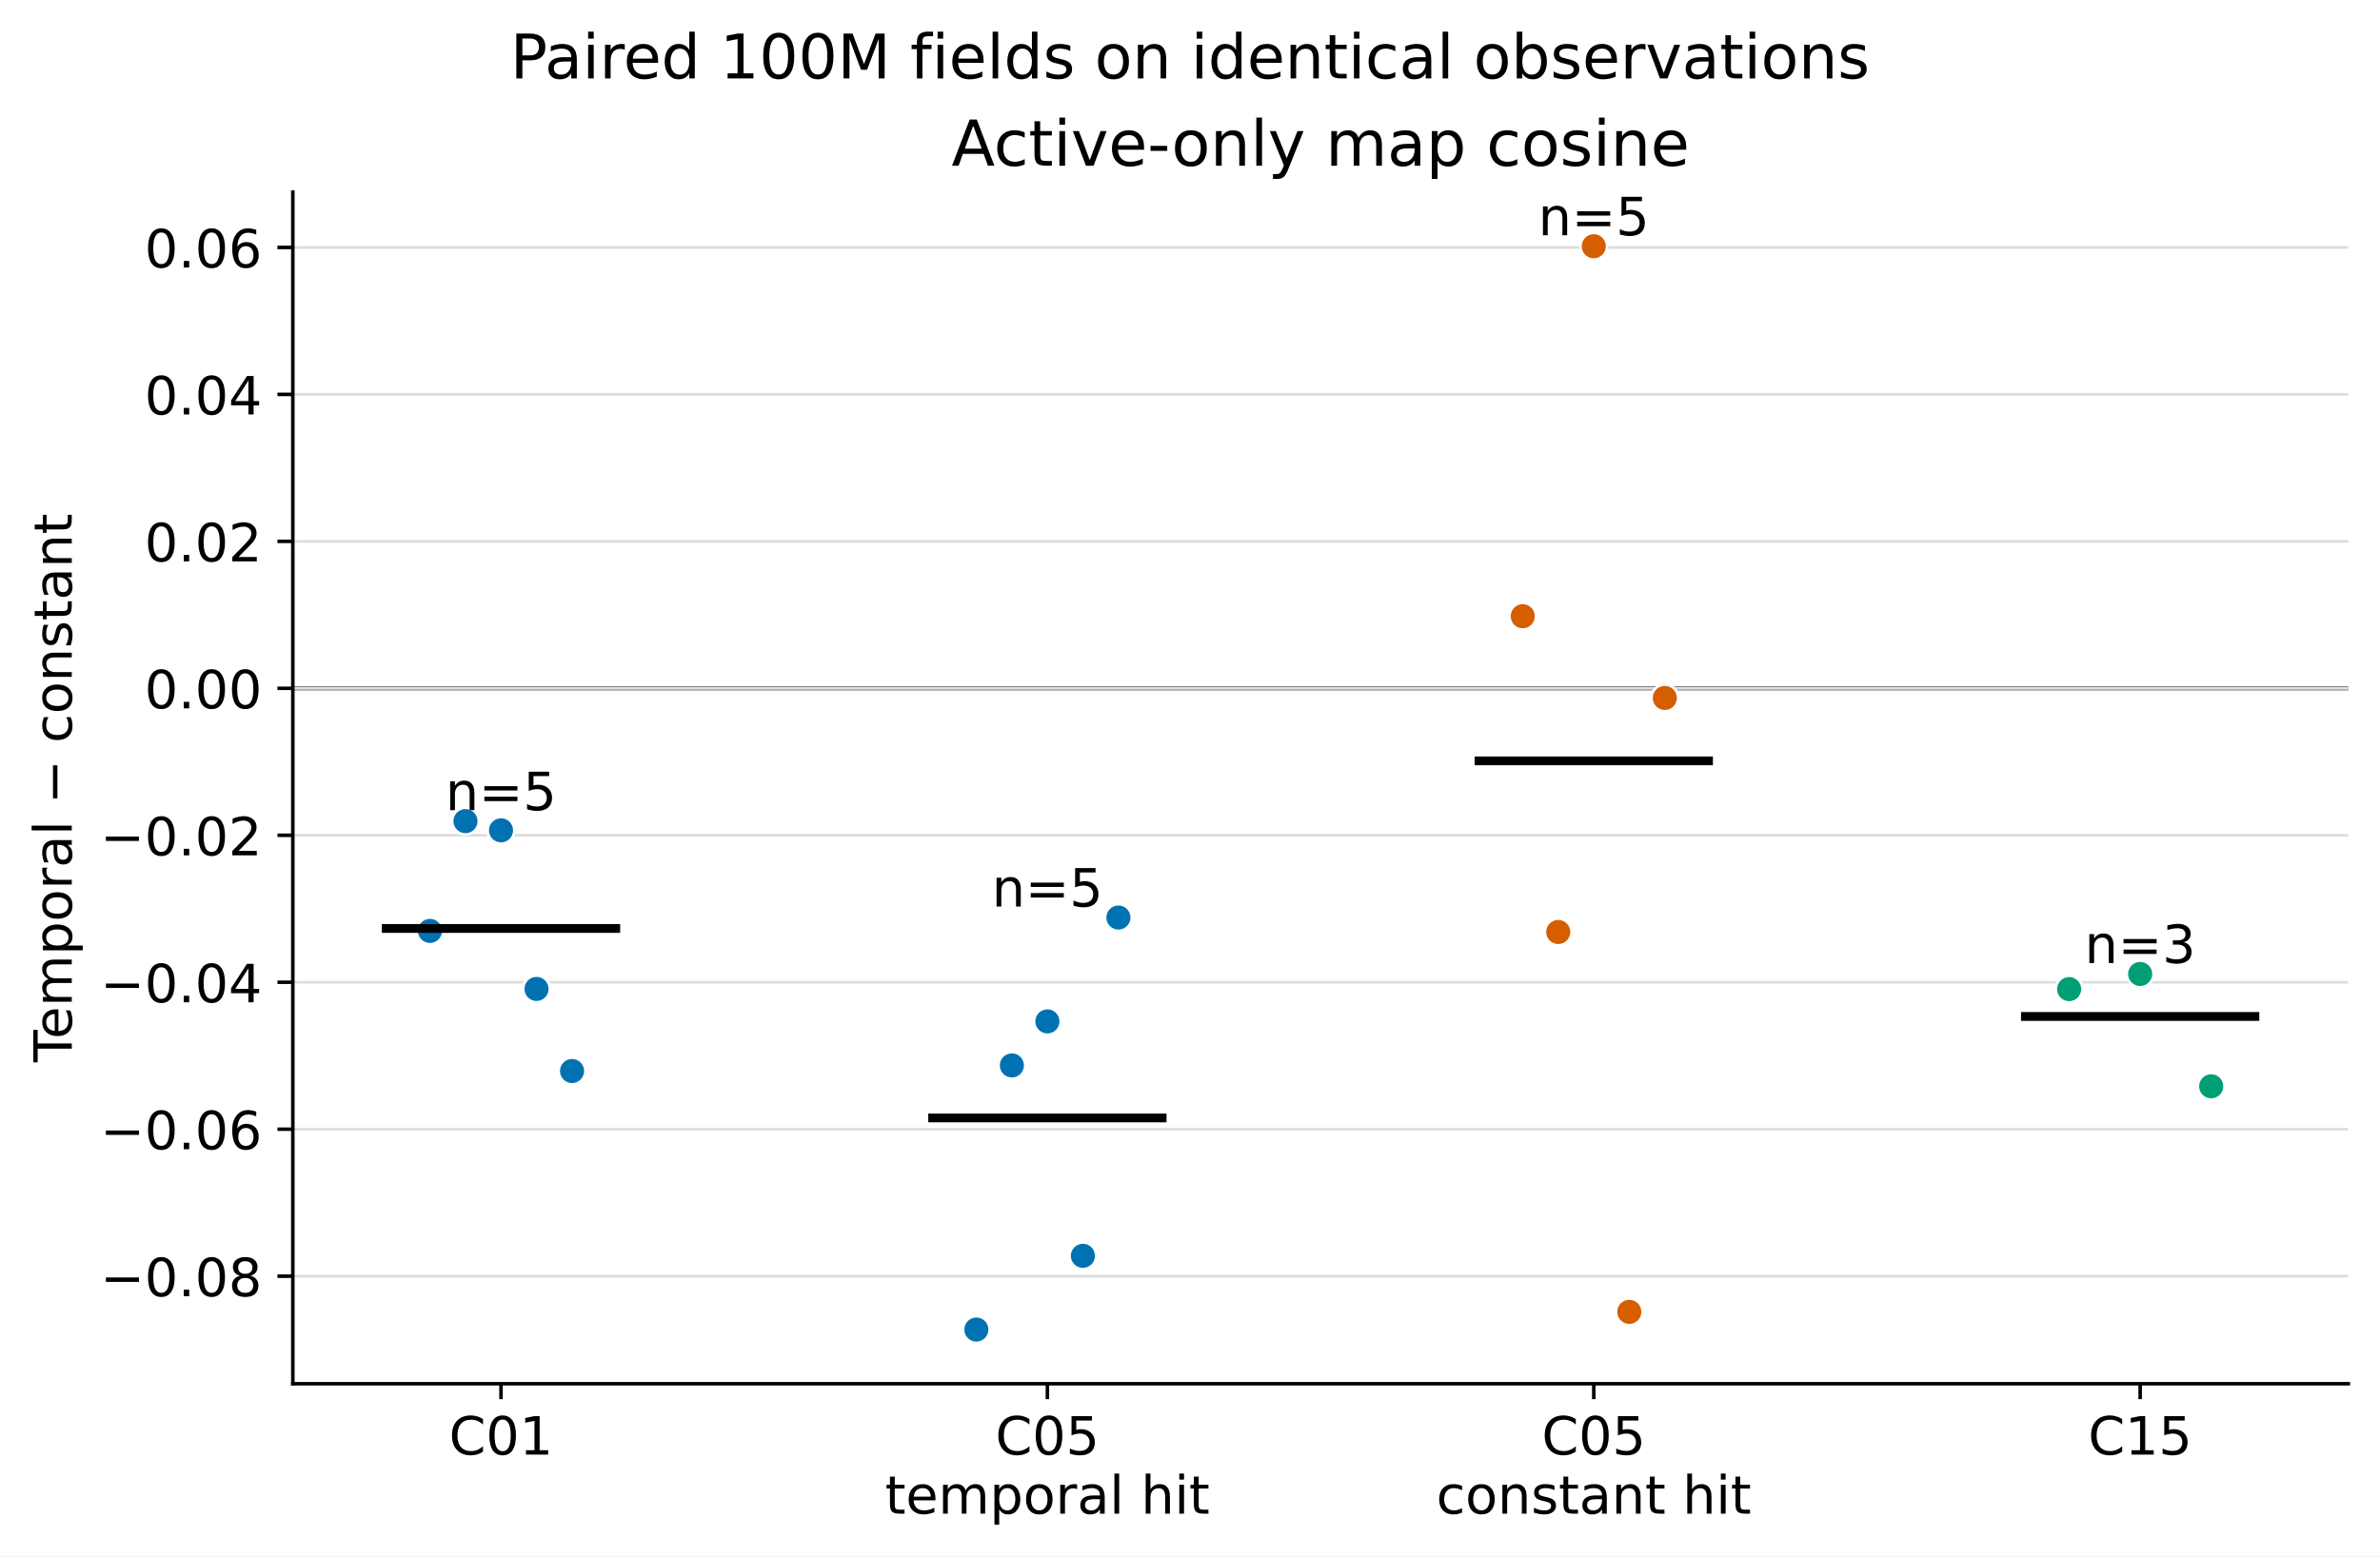
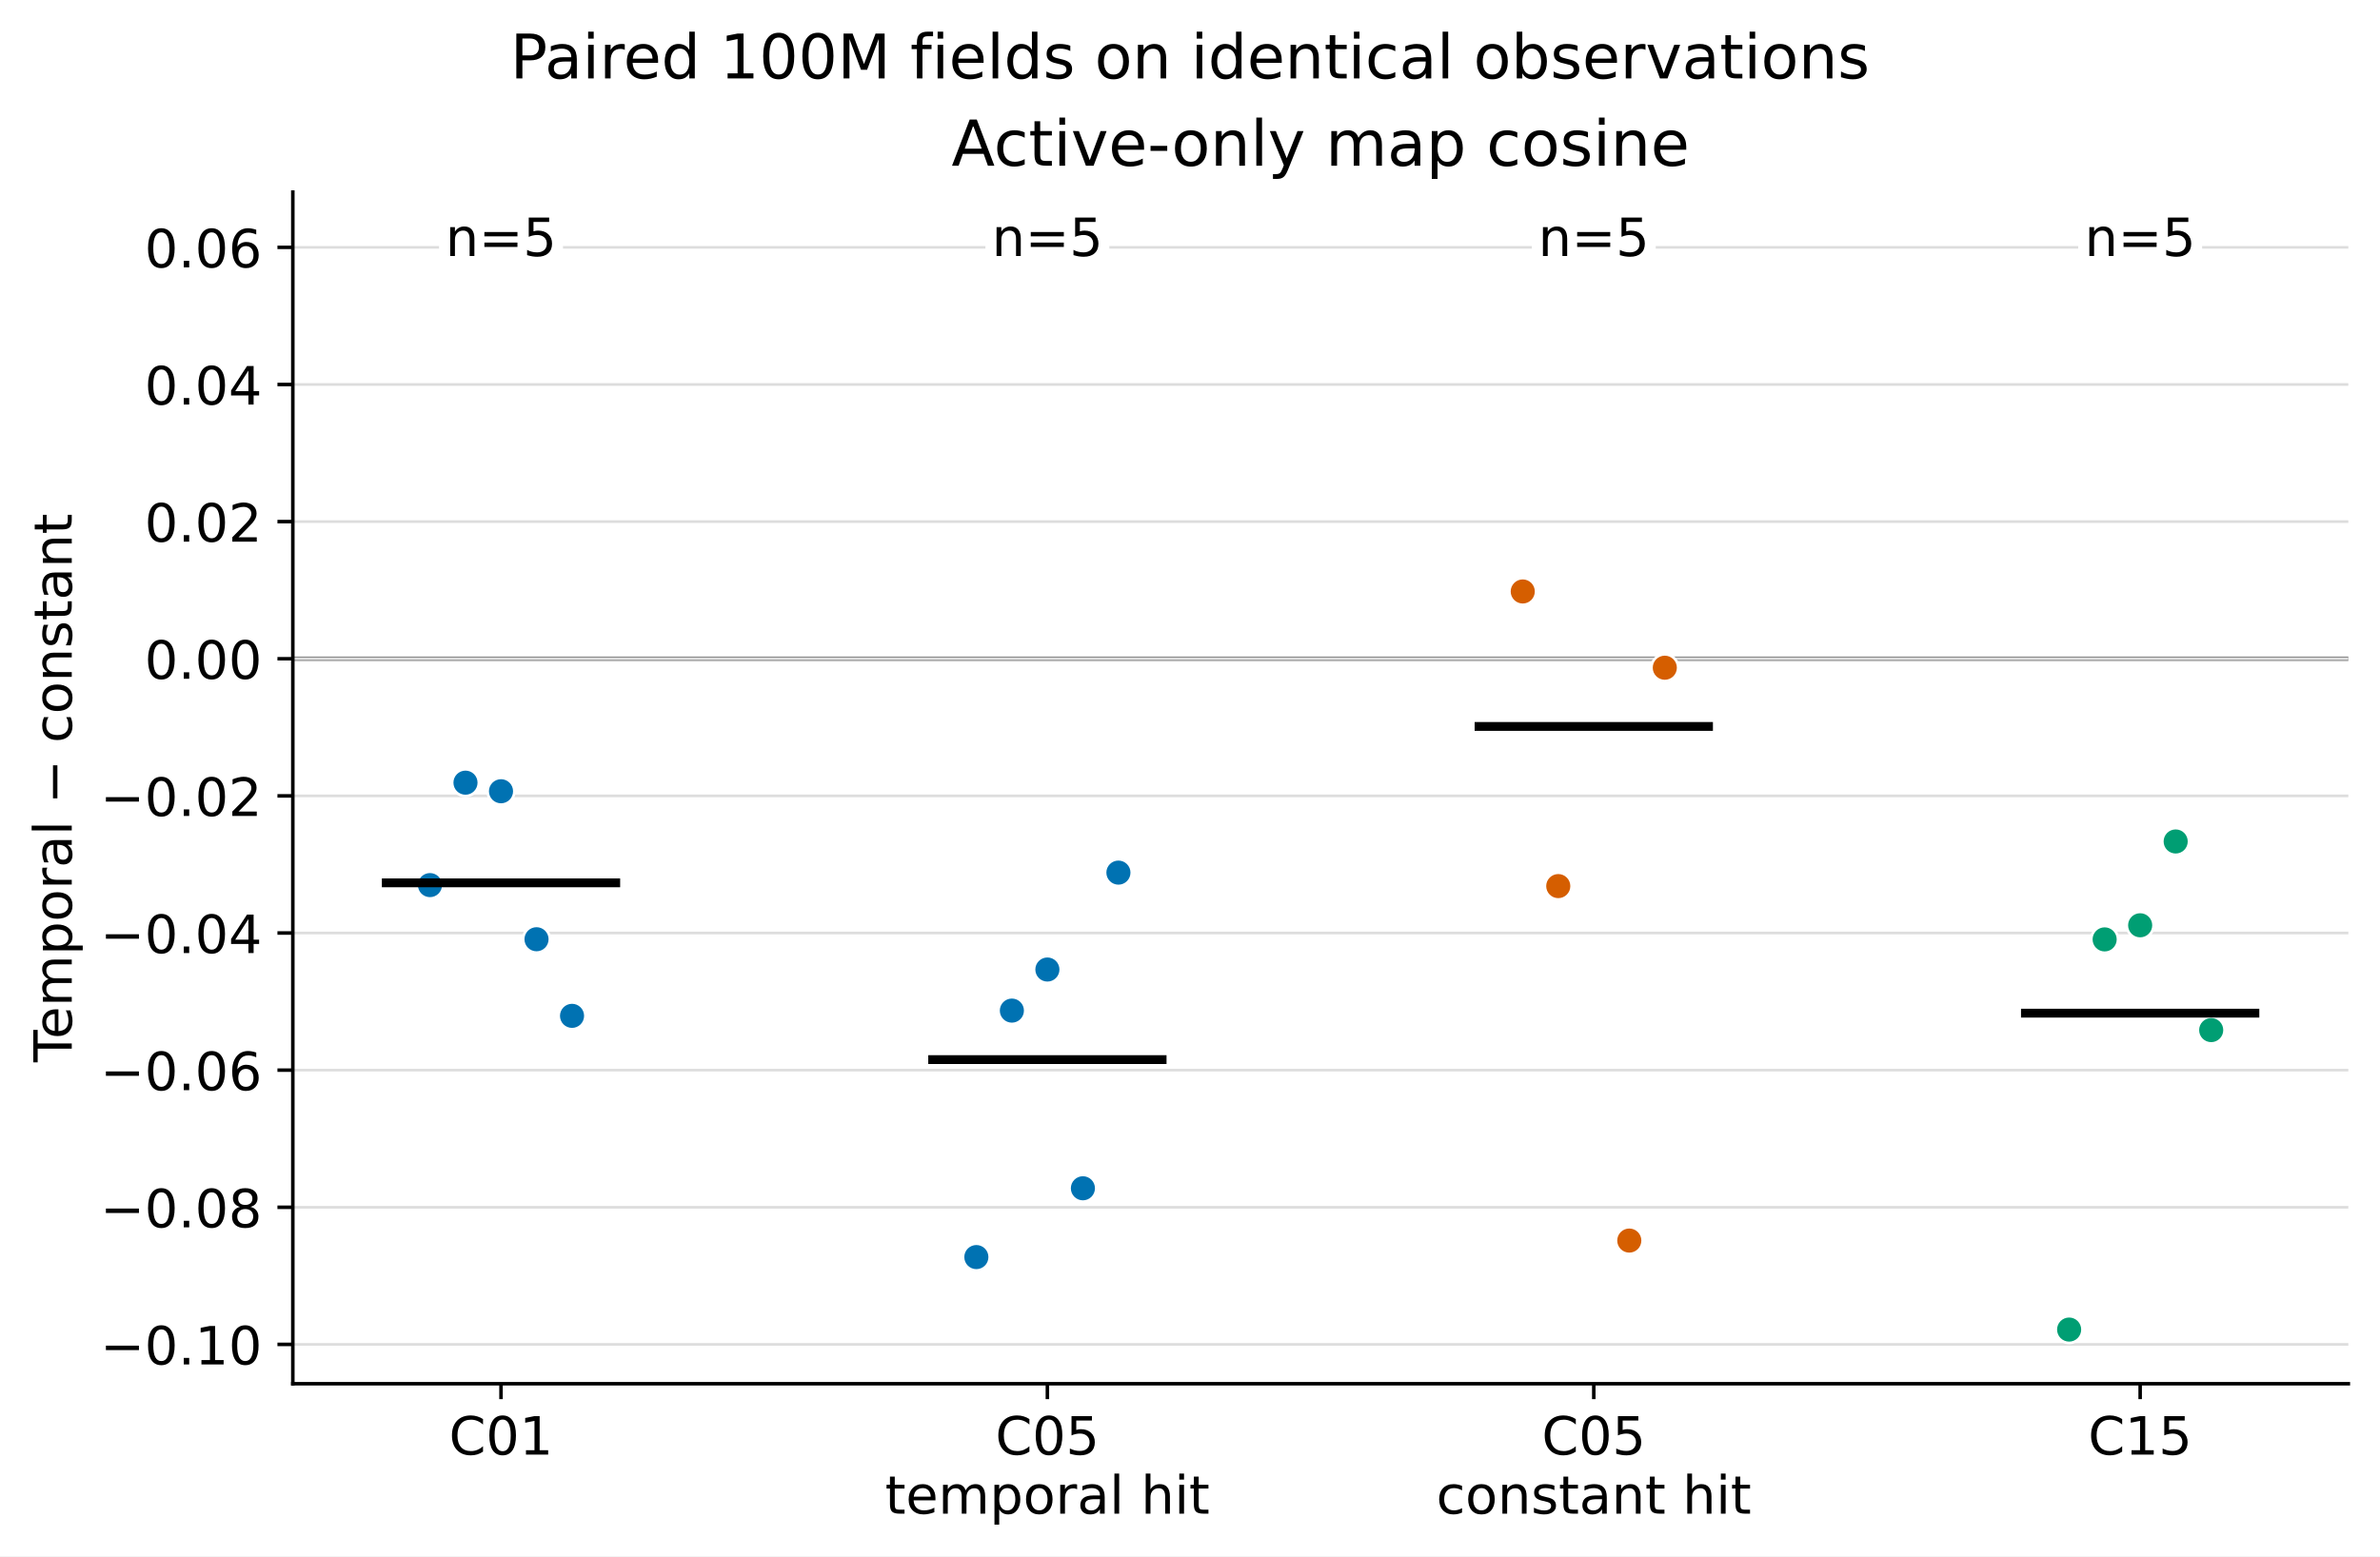
<svg xmlns="http://www.w3.org/2000/svg" xmlns:xlink="http://www.w3.org/1999/xlink" width="541.2pt" height="354pt" viewBox="0 0 541.2 354" version="1.1">
  <defs>
    <style type="text/css">*{stroke-linejoin: round; stroke-linecap: butt}</style>
  </defs>
  <g id="figure_1">
    <g id="patch_1">
      <path d="M 0 354 L 541.2 354 L 541.2 0 L 0 0 z " style="fill: #ffffff" />
    </g>
    <g id="axes_1">
      <g id="patch_2">
        <path d="M 66.588 314.748 L 534 314.748 L 534 43.692 L 66.588 43.692 z " style="fill: #ffffff" />
      </g>
      <g id="line2d_1">
-         <path d="M 66.588 156.568 L 534 156.568 " clip-path="url(#p8e135d89f8)" style="fill: none; stroke: #777777; stroke-linecap: square" />
+         <path d="M 66.588 149.84 L 534 149.84 " clip-path="url(#p8e135d89f8)" style="fill: none; stroke: #777777; stroke-linecap: square" />
      </g>
      <g id="matplotlib.axis_1">
        <g id="xtick_1">
          <g id="line2d_2">
            <defs>
              <path id="mef62edf60f" d="M 0 0 L 0 3.5 " style="stroke: #000000; stroke-width: 0.8" />
            </defs>
            <g>
              <use xlink:href="#mef62edf60f" x="113.926" y="314.748" style="stroke: #000000; stroke-width: 0.8" />
            </g>
          </g>
          <g id="text_1">
            <text style="font-size: 12px; font-family: 'DejaVu Sans'; text-anchor: middle" x="113.926" y="330.867" transform="rotate(-0 113.9256 330.8665)">C01</text>
          </g>
        </g>
        <g id="xtick_2">
          <g id="line2d_3">
            <g>
              <use xlink:href="#mef62edf60f" x="238.171" y="314.748" style="stroke: #000000; stroke-width: 0.8" />
            </g>
          </g>
          <g id="text_2">
            <text style="font-size: 12px; font-family: 'DejaVu Sans'" transform="translate(226.3464 330.8665)">C05</text>
            <text style="font-size: 12px; font-family: 'DejaVu Sans'" transform="translate(201.2636 344.3039)">temporal hit</text>
          </g>
        </g>
        <g id="xtick_3">
          <g id="line2d_4">
            <g>
              <use xlink:href="#mef62edf60f" x="362.417" y="314.748" style="stroke: #000000; stroke-width: 0.8" />
            </g>
          </g>
          <g id="text_3">
            <text style="font-size: 12px; font-family: 'DejaVu Sans'" transform="translate(350.5919 330.8665)">C05</text>
            <text style="font-size: 12px; font-family: 'DejaVu Sans'" transform="translate(326.6059 344.3039)">constant hit</text>
          </g>
        </g>
        <g id="xtick_4">
          <g id="line2d_5">
            <g>
              <use xlink:href="#mef62edf60f" x="486.662" y="314.748" style="stroke: #000000; stroke-width: 0.8" />
            </g>
          </g>
          <g id="text_4">
            <text style="font-size: 12px; font-family: 'DejaVu Sans'; text-anchor: middle" x="486.662" y="330.867" transform="rotate(-0 486.662 330.8665)">C15</text>
          </g>
        </g>
      </g>
      <g id="matplotlib.axis_2">
        <g id="ytick_1">
          <g id="line2d_6">
-             <path d="M 66.588 290.284 L 534 290.284 " clip-path="url(#p8e135d89f8)" style="fill: none; stroke: #dddddd; stroke-width: 0.6; stroke-linecap: square" />
+             <path d="M 66.588 305.801 L 534 305.801 " clip-path="url(#p8e135d89f8)" style="fill: none; stroke: #dddddd; stroke-width: 0.6; stroke-linecap: square" />
          </g>
          <g id="line2d_7">
            <defs>
              <path id="md314a975cc" d="M 0 0 L -3.5 0 " style="stroke: #000000; stroke-width: 0.8" />
            </defs>
            <g>
-               <use xlink:href="#md314a975cc" x="66.588" y="290.284" style="stroke: #000000; stroke-width: 0.8" />
+               <use xlink:href="#md314a975cc" x="66.588" y="305.801" style="stroke: #000000; stroke-width: 0.8" />
            </g>
          </g>
          <g id="text_5">
-             <text style="font-size: 12px; font-family: 'DejaVu Sans'; text-anchor: end" x="59.588" y="294.843" transform="rotate(-0 59.58812 294.8427)">−0.08</text>
+             <text style="font-size: 12px; font-family: 'DejaVu Sans'; text-anchor: end" x="59.588" y="310.36" transform="rotate(-0 59.58812 310.36)">−0.10</text>
          </g>
        </g>
        <g id="ytick_2">
          <g id="line2d_8">
-             <path d="M 66.588 256.855 L 534 256.855 " clip-path="url(#p8e135d89f8)" style="fill: none; stroke: #dddddd; stroke-width: 0.6; stroke-linecap: square" />
+             <path d="M 66.588 274.609 L 534 274.609 " clip-path="url(#p8e135d89f8)" style="fill: none; stroke: #dddddd; stroke-width: 0.6; stroke-linecap: square" />
          </g>
          <g id="line2d_9">
            <g>
-               <use xlink:href="#md314a975cc" x="66.588" y="256.855" style="stroke: #000000; stroke-width: 0.8" />
+               <use xlink:href="#md314a975cc" x="66.588" y="274.609" style="stroke: #000000; stroke-width: 0.8" />
            </g>
          </g>
          <g id="text_6">
-             <text style="font-size: 12px; font-family: 'DejaVu Sans'; text-anchor: end" x="59.588" y="261.414" transform="rotate(-0 59.58812 261.4139)">−0.06</text>
+             <text style="font-size: 12px; font-family: 'DejaVu Sans'; text-anchor: end" x="59.588" y="279.168" transform="rotate(-0 59.58812 279.1679)">−0.08</text>
          </g>
        </g>
        <g id="ytick_3">
          <g id="line2d_10">
-             <path d="M 66.588 223.426 L 534 223.426 " clip-path="url(#p8e135d89f8)" style="fill: none; stroke: #dddddd; stroke-width: 0.6; stroke-linecap: square" />
+             <path d="M 66.588 243.417 L 534 243.417 " clip-path="url(#p8e135d89f8)" style="fill: none; stroke: #dddddd; stroke-width: 0.6; stroke-linecap: square" />
          </g>
          <g id="line2d_11">
            <g>
-               <use xlink:href="#md314a975cc" x="66.588" y="223.426" style="stroke: #000000; stroke-width: 0.8" />
+               <use xlink:href="#md314a975cc" x="66.588" y="243.417" style="stroke: #000000; stroke-width: 0.8" />
            </g>
          </g>
          <g id="text_7">
-             <text style="font-size: 12px; font-family: 'DejaVu Sans'; text-anchor: end" x="59.588" y="227.985" transform="rotate(-0 59.58812 227.9851)">−0.04</text>
+             <text style="font-size: 12px; font-family: 'DejaVu Sans'; text-anchor: end" x="59.588" y="247.976" transform="rotate(-0 59.58812 247.9758)">−0.06</text>
          </g>
        </g>
        <g id="ytick_4">
          <g id="line2d_12">
-             <path d="M 66.588 189.997 L 534 189.997 " clip-path="url(#p8e135d89f8)" style="fill: none; stroke: #dddddd; stroke-width: 0.6; stroke-linecap: square" />
+             <path d="M 66.588 212.225 L 534 212.225 " clip-path="url(#p8e135d89f8)" style="fill: none; stroke: #dddddd; stroke-width: 0.6; stroke-linecap: square" />
          </g>
          <g id="line2d_13">
            <g>
-               <use xlink:href="#md314a975cc" x="66.588" y="189.997" style="stroke: #000000; stroke-width: 0.8" />
+               <use xlink:href="#md314a975cc" x="66.588" y="212.225" style="stroke: #000000; stroke-width: 0.8" />
            </g>
          </g>
          <g id="text_8">
-             <text style="font-size: 12px; font-family: 'DejaVu Sans'; text-anchor: end" x="59.588" y="194.556" transform="rotate(-0 59.58812 194.5563)">−0.02</text>
+             <text style="font-size: 12px; font-family: 'DejaVu Sans'; text-anchor: end" x="59.588" y="216.784" transform="rotate(-0 59.58812 216.7837)">−0.04</text>
          </g>
        </g>
        <g id="ytick_5">
          <g id="line2d_14">
-             <path d="M 66.588 156.568 L 534 156.568 " clip-path="url(#p8e135d89f8)" style="fill: none; stroke: #dddddd; stroke-width: 0.6; stroke-linecap: square" />
+             <path d="M 66.588 181.033 L 534 181.033 " clip-path="url(#p8e135d89f8)" style="fill: none; stroke: #dddddd; stroke-width: 0.6; stroke-linecap: square" />
          </g>
          <g id="line2d_15">
            <g>
-               <use xlink:href="#md314a975cc" x="66.588" y="156.568" style="stroke: #000000; stroke-width: 0.8" />
+               <use xlink:href="#md314a975cc" x="66.588" y="181.033" style="stroke: #000000; stroke-width: 0.8" />
            </g>
          </g>
          <g id="text_9">
-             <text style="font-size: 12px; font-family: 'DejaVu Sans'; text-anchor: end" x="59.588" y="161.128" transform="rotate(-0 59.58812 161.1275)">0.00</text>
+             <text style="font-size: 12px; font-family: 'DejaVu Sans'; text-anchor: end" x="59.588" y="185.592" transform="rotate(-0 59.58812 185.5916)">−0.02</text>
          </g>
        </g>
        <g id="ytick_6">
          <g id="line2d_16">
-             <path d="M 66.588 123.14 L 534 123.14 " clip-path="url(#p8e135d89f8)" style="fill: none; stroke: #dddddd; stroke-width: 0.6; stroke-linecap: square" />
+             <path d="M 66.588 149.84 L 534 149.84 " clip-path="url(#p8e135d89f8)" style="fill: none; stroke: #dddddd; stroke-width: 0.6; stroke-linecap: square" />
          </g>
          <g id="line2d_17">
            <g>
-               <use xlink:href="#md314a975cc" x="66.588" y="123.14" style="stroke: #000000; stroke-width: 0.8" />
+               <use xlink:href="#md314a975cc" x="66.588" y="149.84" style="stroke: #000000; stroke-width: 0.8" />
            </g>
          </g>
          <g id="text_10">
-             <text style="font-size: 12px; font-family: 'DejaVu Sans'; text-anchor: end" x="59.588" y="127.699" transform="rotate(-0 59.58812 127.6987)">0.02</text>
+             <text style="font-size: 12px; font-family: 'DejaVu Sans'; text-anchor: end" x="59.588" y="154.399" transform="rotate(-0 59.58812 154.3995)">0.00</text>
          </g>
        </g>
        <g id="ytick_7">
          <g id="line2d_18">
-             <path d="M 66.588 89.711 L 534 89.711 " clip-path="url(#p8e135d89f8)" style="fill: none; stroke: #dddddd; stroke-width: 0.6; stroke-linecap: square" />
+             <path d="M 66.588 118.648 L 534 118.648 " clip-path="url(#p8e135d89f8)" style="fill: none; stroke: #dddddd; stroke-width: 0.6; stroke-linecap: square" />
          </g>
          <g id="line2d_19">
            <g>
-               <use xlink:href="#md314a975cc" x="66.588" y="89.711" style="stroke: #000000; stroke-width: 0.8" />
+               <use xlink:href="#md314a975cc" x="66.588" y="118.648" style="stroke: #000000; stroke-width: 0.8" />
            </g>
          </g>
          <g id="text_11">
-             <text style="font-size: 12px; font-family: 'DejaVu Sans'; text-anchor: end" x="59.588" y="94.27" transform="rotate(-0 59.58812 94.26995)">0.04</text>
+             <text style="font-size: 12px; font-family: 'DejaVu Sans'; text-anchor: end" x="59.588" y="123.207" transform="rotate(-0 59.58812 123.2073)">0.02</text>
          </g>
        </g>
        <g id="ytick_8">
          <g id="line2d_20">
-             <path d="M 66.588 56.282 L 534 56.282 " clip-path="url(#p8e135d89f8)" style="fill: none; stroke: #dddddd; stroke-width: 0.6; stroke-linecap: square" />
+             <path d="M 66.588 87.456 L 534 87.456 " clip-path="url(#p8e135d89f8)" style="fill: none; stroke: #dddddd; stroke-width: 0.6; stroke-linecap: square" />
          </g>
          <g id="line2d_21">
            <g>
-               <use xlink:href="#md314a975cc" x="66.588" y="56.282" style="stroke: #000000; stroke-width: 0.8" />
+               <use xlink:href="#md314a975cc" x="66.588" y="87.456" style="stroke: #000000; stroke-width: 0.8" />
            </g>
          </g>
          <g id="text_12">
-             <text style="font-size: 12px; font-family: 'DejaVu Sans'; text-anchor: end" x="59.588" y="60.841" transform="rotate(-0 59.58812 60.84116)">0.06</text>
-           </g>
-         </g>
-         <g id="text_13">
+             <text style="font-size: 12px; font-family: 'DejaVu Sans'; text-anchor: end" x="59.588" y="92.015" transform="rotate(-0 59.58812 92.01523)">0.04</text>
+           </g>
+         </g>
+         <g id="ytick_9">
+           <g id="line2d_22">
+             <path d="M 66.588 56.264 L 534 56.264 " clip-path="url(#p8e135d89f8)" style="fill: none; stroke: #dddddd; stroke-width: 0.6; stroke-linecap: square" />
+           </g>
+           <g id="line2d_23">
+             <g>
+               <use xlink:href="#md314a975cc" x="66.588" y="56.264" style="stroke: #000000; stroke-width: 0.8" />
+             </g>
+           </g>
+           <g id="text_13">
+             <text style="font-size: 12px; font-family: 'DejaVu Sans'; text-anchor: end" x="59.588" y="60.823" transform="rotate(-0 59.58812 60.82311)">0.06</text>
+           </g>
+         </g>
+         <g id="text_14">
          <text style="font-size: 12px; font-family: 'DejaVu Sans'; text-anchor: middle" x="16.318" y="179.22" transform="rotate(-90 16.31812 179.22)">Temporal − constant</text>
        </g>
      </g>
      <g id="PathCollection_1">
        <defs>
          <path id="m5cb1fc6b8b" d="M 0 3.041 C 0.807 3.041 1.58 2.721 2.151 2.151 C 2.721 1.58 3.041 0.807 3.041 0 C 3.041 -0.807 2.721 -1.58 2.151 -2.151 C 1.58 -2.721 0.807 -3.041 0 -3.041 C -0.807 -3.041 -1.58 -2.721 -2.151 -2.151 C -2.721 -1.58 -3.041 -0.807 -3.041 0 C -3.041 0.807 -2.721 1.58 -2.151 2.151 C -1.58 2.721 -0.807 3.041 0 3.041 z " style="stroke: #ffffff; stroke-width: 0.6" />
        </defs>
        <g clip-path="url(#p8e135d89f8)">
-           <use xlink:href="#m5cb1fc6b8b" x="97.774" y="211.749" style="fill: #0072b2; stroke: #ffffff; stroke-width: 0.6" />
-           <use xlink:href="#m5cb1fc6b8b" x="105.85" y="186.778" style="fill: #0072b2; stroke: #ffffff; stroke-width: 0.6" />
-           <use xlink:href="#m5cb1fc6b8b" x="113.926" y="188.87" style="fill: #0072b2; stroke: #ffffff; stroke-width: 0.6" />
-           <use xlink:href="#m5cb1fc6b8b" x="122.002" y="224.946" style="fill: #0072b2; stroke: #ffffff; stroke-width: 0.6" />
-           <use xlink:href="#m5cb1fc6b8b" x="130.078" y="243.622" style="fill: #0072b2; stroke: #ffffff; stroke-width: 0.6" />
+           <use xlink:href="#m5cb1fc6b8b" x="97.774" y="201.329" style="fill: #0072b2; stroke: #ffffff; stroke-width: 0.6" />
+           <use xlink:href="#m5cb1fc6b8b" x="105.85" y="178.029" style="fill: #0072b2; stroke: #ffffff; stroke-width: 0.6" />
+           <use xlink:href="#m5cb1fc6b8b" x="113.926" y="179.981" style="fill: #0072b2; stroke: #ffffff; stroke-width: 0.6" />
+           <use xlink:href="#m5cb1fc6b8b" x="122.002" y="213.643" style="fill: #0072b2; stroke: #ffffff; stroke-width: 0.6" />
+           <use xlink:href="#m5cb1fc6b8b" x="130.078" y="231.069" style="fill: #0072b2; stroke: #ffffff; stroke-width: 0.6" />
        </g>
      </g>
      <g id="PathCollection_2">
        <g clip-path="url(#p8e135d89f8)">
-           <use xlink:href="#m5cb1fc6b8b" x="222.019" y="302.428" style="fill: #0072b2; stroke: #ffffff; stroke-width: 0.6" />
-           <use xlink:href="#m5cb1fc6b8b" x="230.095" y="242.343" style="fill: #0072b2; stroke: #ffffff; stroke-width: 0.6" />
-           <use xlink:href="#m5cb1fc6b8b" x="238.171" y="232.328" style="fill: #0072b2; stroke: #ffffff; stroke-width: 0.6" />
-           <use xlink:href="#m5cb1fc6b8b" x="246.247" y="285.655" style="fill: #0072b2; stroke: #ffffff; stroke-width: 0.6" />
-           <use xlink:href="#m5cb1fc6b8b" x="254.323" y="208.706" style="fill: #0072b2; stroke: #ffffff; stroke-width: 0.6" />
+           <use xlink:href="#m5cb1fc6b8b" x="222.019" y="285.94" style="fill: #0072b2; stroke: #ffffff; stroke-width: 0.6" />
+           <use xlink:href="#m5cb1fc6b8b" x="230.095" y="229.876" style="fill: #0072b2; stroke: #ffffff; stroke-width: 0.6" />
+           <use xlink:href="#m5cb1fc6b8b" x="238.171" y="220.531" style="fill: #0072b2; stroke: #ffffff; stroke-width: 0.6" />
+           <use xlink:href="#m5cb1fc6b8b" x="246.247" y="270.29" style="fill: #0072b2; stroke: #ffffff; stroke-width: 0.6" />
+           <use xlink:href="#m5cb1fc6b8b" x="254.323" y="198.489" style="fill: #0072b2; stroke: #ffffff; stroke-width: 0.6" />
        </g>
      </g>
      <g id="PathCollection_3">
        <defs>
          <path id="m7949819f37" d="M 0 3.041 C 0.807 3.041 1.58 2.721 2.151 2.151 C 2.721 1.58 3.041 0.807 3.041 0 C 3.041 -0.807 2.721 -1.58 2.151 -2.151 C 1.58 -2.721 0.807 -3.041 0 -3.041 C -0.807 -3.041 -1.58 -2.721 -2.151 -2.151 C -2.721 -1.58 -3.041 -0.807 -3.041 0 C -3.041 0.807 -2.721 1.58 -2.151 2.151 C -1.58 2.721 -0.807 3.041 0 3.041 z " style="stroke: #ffffff; stroke-width: 0.6" />
        </defs>
        <g clip-path="url(#p8e135d89f8)">
-           <use xlink:href="#m7949819f37" x="346.265" y="140.167" style="fill: #d55e00; stroke: #ffffff; stroke-width: 0.6" />
-           <use xlink:href="#m7949819f37" x="354.341" y="211.993" style="fill: #d55e00; stroke: #ffffff; stroke-width: 0.6" />
+           <use xlink:href="#m7949819f37" x="346.265" y="134.537" style="fill: #d55e00; stroke: #ffffff; stroke-width: 0.6" />
+           <use xlink:href="#m7949819f37" x="354.341" y="201.556" style="fill: #d55e00; stroke: #ffffff; stroke-width: 0.6" />
          <use xlink:href="#m7949819f37" x="362.417" y="56.012" style="fill: #d55e00; stroke: #ffffff; stroke-width: 0.6" />
-           <use xlink:href="#m7949819f37" x="370.493" y="298.403" style="fill: #d55e00; stroke: #ffffff; stroke-width: 0.6" />
-           <use xlink:href="#m7949819f37" x="378.568" y="158.758" style="fill: #d55e00; stroke: #ffffff; stroke-width: 0.6" />
+           <use xlink:href="#m7949819f37" x="370.493" y="282.185" style="fill: #d55e00; stroke: #ffffff; stroke-width: 0.6" />
+           <use xlink:href="#m7949819f37" x="378.568" y="151.883" style="fill: #d55e00; stroke: #ffffff; stroke-width: 0.6" />
        </g>
      </g>
      <g id="PathCollection_4">
        <defs>
          <path id="mdf8f193ad5" d="M 0 3.041 C 0.807 3.041 1.58 2.721 2.151 2.151 C 2.721 1.58 3.041 0.807 3.041 0 C 3.041 -0.807 2.721 -1.58 2.151 -2.151 C 1.58 -2.721 0.807 -3.041 0 -3.041 C -0.807 -3.041 -1.58 -2.721 -2.151 -2.151 C -2.721 -1.58 -3.041 -0.807 -3.041 0 C -3.041 0.807 -2.721 1.58 -2.151 2.151 C -1.58 2.721 -0.807 3.041 0 3.041 z " style="stroke: #ffffff; stroke-width: 0.6" />
        </defs>
        <g clip-path="url(#p8e135d89f8)">
-           <use xlink:href="#mdf8f193ad5" x="470.51" y="224.984" style="fill: #009e73; stroke: #ffffff; stroke-width: 0.6" />
-           <use xlink:href="#mdf8f193ad5" x="486.662" y="221.544" style="fill: #009e73; stroke: #ffffff; stroke-width: 0.6" />
-           <use xlink:href="#mdf8f193ad5" x="502.814" y="247.093" style="fill: #009e73; stroke: #ffffff; stroke-width: 0.6" />
+           <use xlink:href="#mdf8f193ad5" x="470.51" y="302.428" style="fill: #009e73; stroke: #ffffff; stroke-width: 0.6" />
+           <use xlink:href="#mdf8f193ad5" x="478.586" y="213.678" style="fill: #009e73; stroke: #ffffff; stroke-width: 0.6" />
+           <use xlink:href="#mdf8f193ad5" x="486.662" y="210.468" style="fill: #009e73; stroke: #ffffff; stroke-width: 0.6" />
+           <use xlink:href="#mdf8f193ad5" x="494.738" y="191.404" style="fill: #009e73; stroke: #ffffff; stroke-width: 0.6" />
+           <use xlink:href="#mdf8f193ad5" x="502.814" y="234.308" style="fill: #009e73; stroke: #ffffff; stroke-width: 0.6" />
        </g>
      </g>
      <g id="patch_3">
        <path d="M 66.588 314.748 L 66.588 43.692 " style="fill: none; stroke: #000000; stroke-width: 0.8; stroke-linejoin: miter; stroke-linecap: square" />
      </g>
      <g id="patch_4">
        <path d="M 66.588 314.748 L 534 314.748 " style="fill: none; stroke: #000000; stroke-width: 0.8; stroke-linejoin: miter; stroke-linecap: square" />
      </g>
-       <g id="line2d_22">
-         <path d="M 87.834 211.193 L 140.017 211.193 " clip-path="url(#p8e135d89f8)" style="fill: none; stroke: #000000; stroke-width: 2; stroke-linecap: square" />
-       </g>
-       <g id="text_14">
-         <text style="font-size: 12px; font-family: 'DejaVu Sans'; text-anchor: middle" x="113.926" y="184.283" transform="rotate(-0 113.9256 184.2828)">n=5</text>
-       </g>
-       <g id="line2d_23">
-         <path d="M 212.08 254.292 L 264.263 254.292 " clip-path="url(#p8e135d89f8)" style="fill: none; stroke: #000000; stroke-width: 2; stroke-linecap: square" />
+       <g id="line2d_24">
+         <path d="M 87.834 200.81 L 140.017 200.81 " clip-path="url(#p8e135d89f8)" style="fill: none; stroke: #000000; stroke-width: 2; stroke-linecap: square" />
      </g>
      <g id="text_15">
-         <text style="font-size: 12px; font-family: 'DejaVu Sans'; text-anchor: middle" x="238.171" y="206.21" transform="rotate(-0 238.1711 206.2103)">n=5</text>
-       </g>
-       <g id="line2d_24">
-         <path d="M 336.325 173.067 L 388.508 173.067 " clip-path="url(#p8e135d89f8)" style="fill: none; stroke: #000000; stroke-width: 2; stroke-linecap: square" />
+         <g id="patch_5">
+           <path d="M 99.838 62.166 L 128.013 62.166 L 128.013 47.673 L 99.838 47.673 z " style="fill: #ffffff" />
+         </g>
+         <text style="font-size: 12px; font-family: 'DejaVu Sans'; text-anchor: middle" x="113.926" y="58.231" transform="rotate(-0 113.9256 58.23087)">n=5</text>
+       </g>
+       <g id="line2d_25">
+         <path d="M 212.08 241.025 L 264.263 241.025 " clip-path="url(#p8e135d89f8)" style="fill: none; stroke: #000000; stroke-width: 2; stroke-linecap: square" />
      </g>
      <g id="text_16">
-         <text style="font-size: 12px; font-family: 'DejaVu Sans'; text-anchor: middle" x="362.417" y="53.517" transform="rotate(-0 362.4165 53.51674)">n=5</text>
-       </g>
-       <g id="line2d_25">
-         <path d="M 460.57 231.207 L 512.754 231.207 " clip-path="url(#p8e135d89f8)" style="fill: none; stroke: #000000; stroke-width: 2; stroke-linecap: square" />
+         <g id="patch_6">
+           <path d="M 224.083 62.166 L 252.259 62.166 L 252.259 47.673 L 224.083 47.673 z " style="fill: #ffffff" />
+         </g>
+         <text style="font-size: 12px; font-family: 'DejaVu Sans'; text-anchor: middle" x="238.171" y="58.231" transform="rotate(-0 238.1711 58.23087)">n=5</text>
+       </g>
+       <g id="line2d_26">
+         <path d="M 336.325 165.235 L 388.508 165.235 " clip-path="url(#p8e135d89f8)" style="fill: none; stroke: #000000; stroke-width: 2; stroke-linecap: square" />
      </g>
      <g id="text_17">
-         <text style="font-size: 12px; font-family: 'DejaVu Sans'; text-anchor: middle" x="486.662" y="219.048" transform="rotate(-0 486.662 219.0482)">n=3</text>
+         <g id="patch_7">
+           <path d="M 348.329 62.166 L 376.504 62.166 L 376.504 47.673 L 348.329 47.673 z " style="fill: #ffffff" />
+         </g>
+         <text style="font-size: 12px; font-family: 'DejaVu Sans'; text-anchor: middle" x="362.417" y="58.231" transform="rotate(-0 362.4165 58.23087)">n=5</text>
+       </g>
+       <g id="line2d_27">
+         <path d="M 460.57 230.457 L 512.754 230.457 " clip-path="url(#p8e135d89f8)" style="fill: none; stroke: #000000; stroke-width: 2; stroke-linecap: square" />
      </g>
      <g id="text_18">
+         <g id="patch_8">
+           <path d="M 472.574 62.166 L 500.75 62.166 L 500.75 47.673 L 472.574 47.673 z " style="fill: #ffffff" />
+         </g>
+         <text style="font-size: 12px; font-family: 'DejaVu Sans'; text-anchor: middle" x="486.662" y="58.231" transform="rotate(-0 486.662 58.23087)">n=5</text>
+       </g>
+       <g id="text_19">
        <text style="font-size: 14.4px; font-family: 'DejaVu Sans'; text-anchor: middle" x="300.294" y="37.692" transform="rotate(-0 300.2938 37.69161)">Active-only map cosine</text>
      </g>
    </g>
-     <g id="text_19">
+     <g id="text_20">
      <text style="font-size: 14px; font-family: 'DejaVu Sans'; text-anchor: middle" x="270.6" y="17.838" transform="rotate(-0 270.5998 17.83781)">Paired 100M fields on identical observations</text>
    </g>
  </g>
  <defs>
    <clipPath id="p8e135d89f8">
      <rect x="66.588" y="43.692" width="467.411" height="271.057" />
    </clipPath>
  </defs>
</svg>
